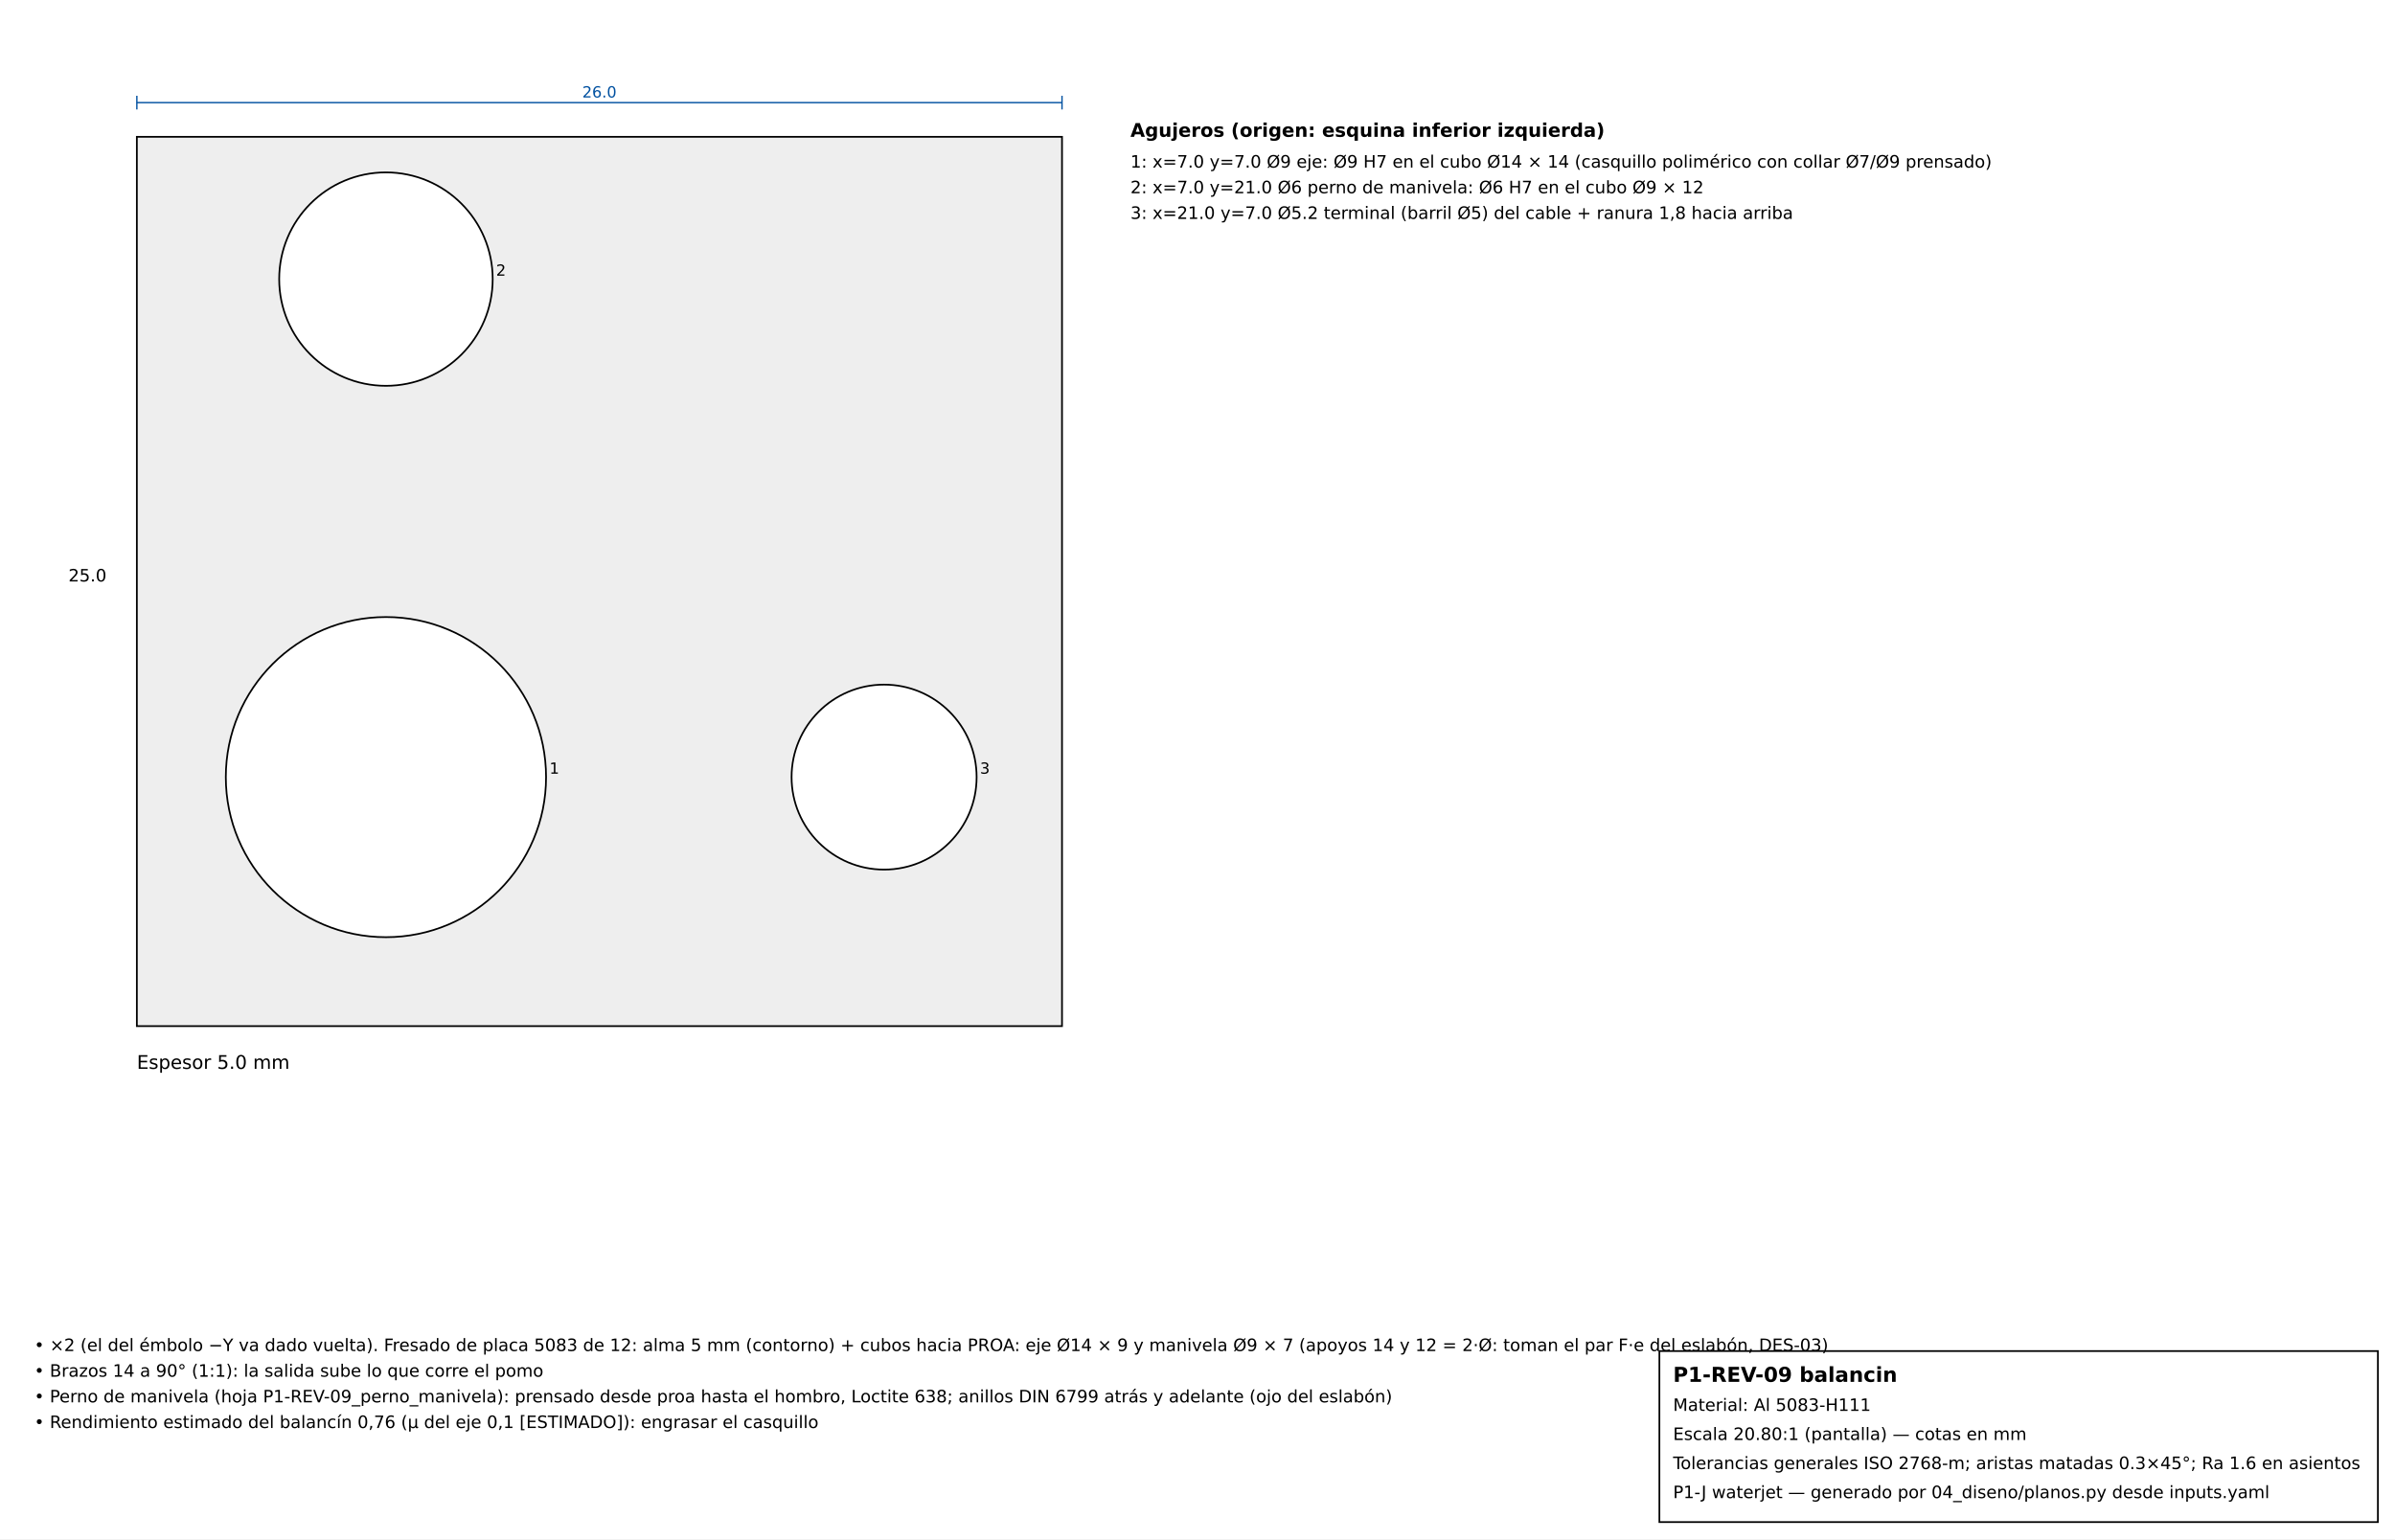
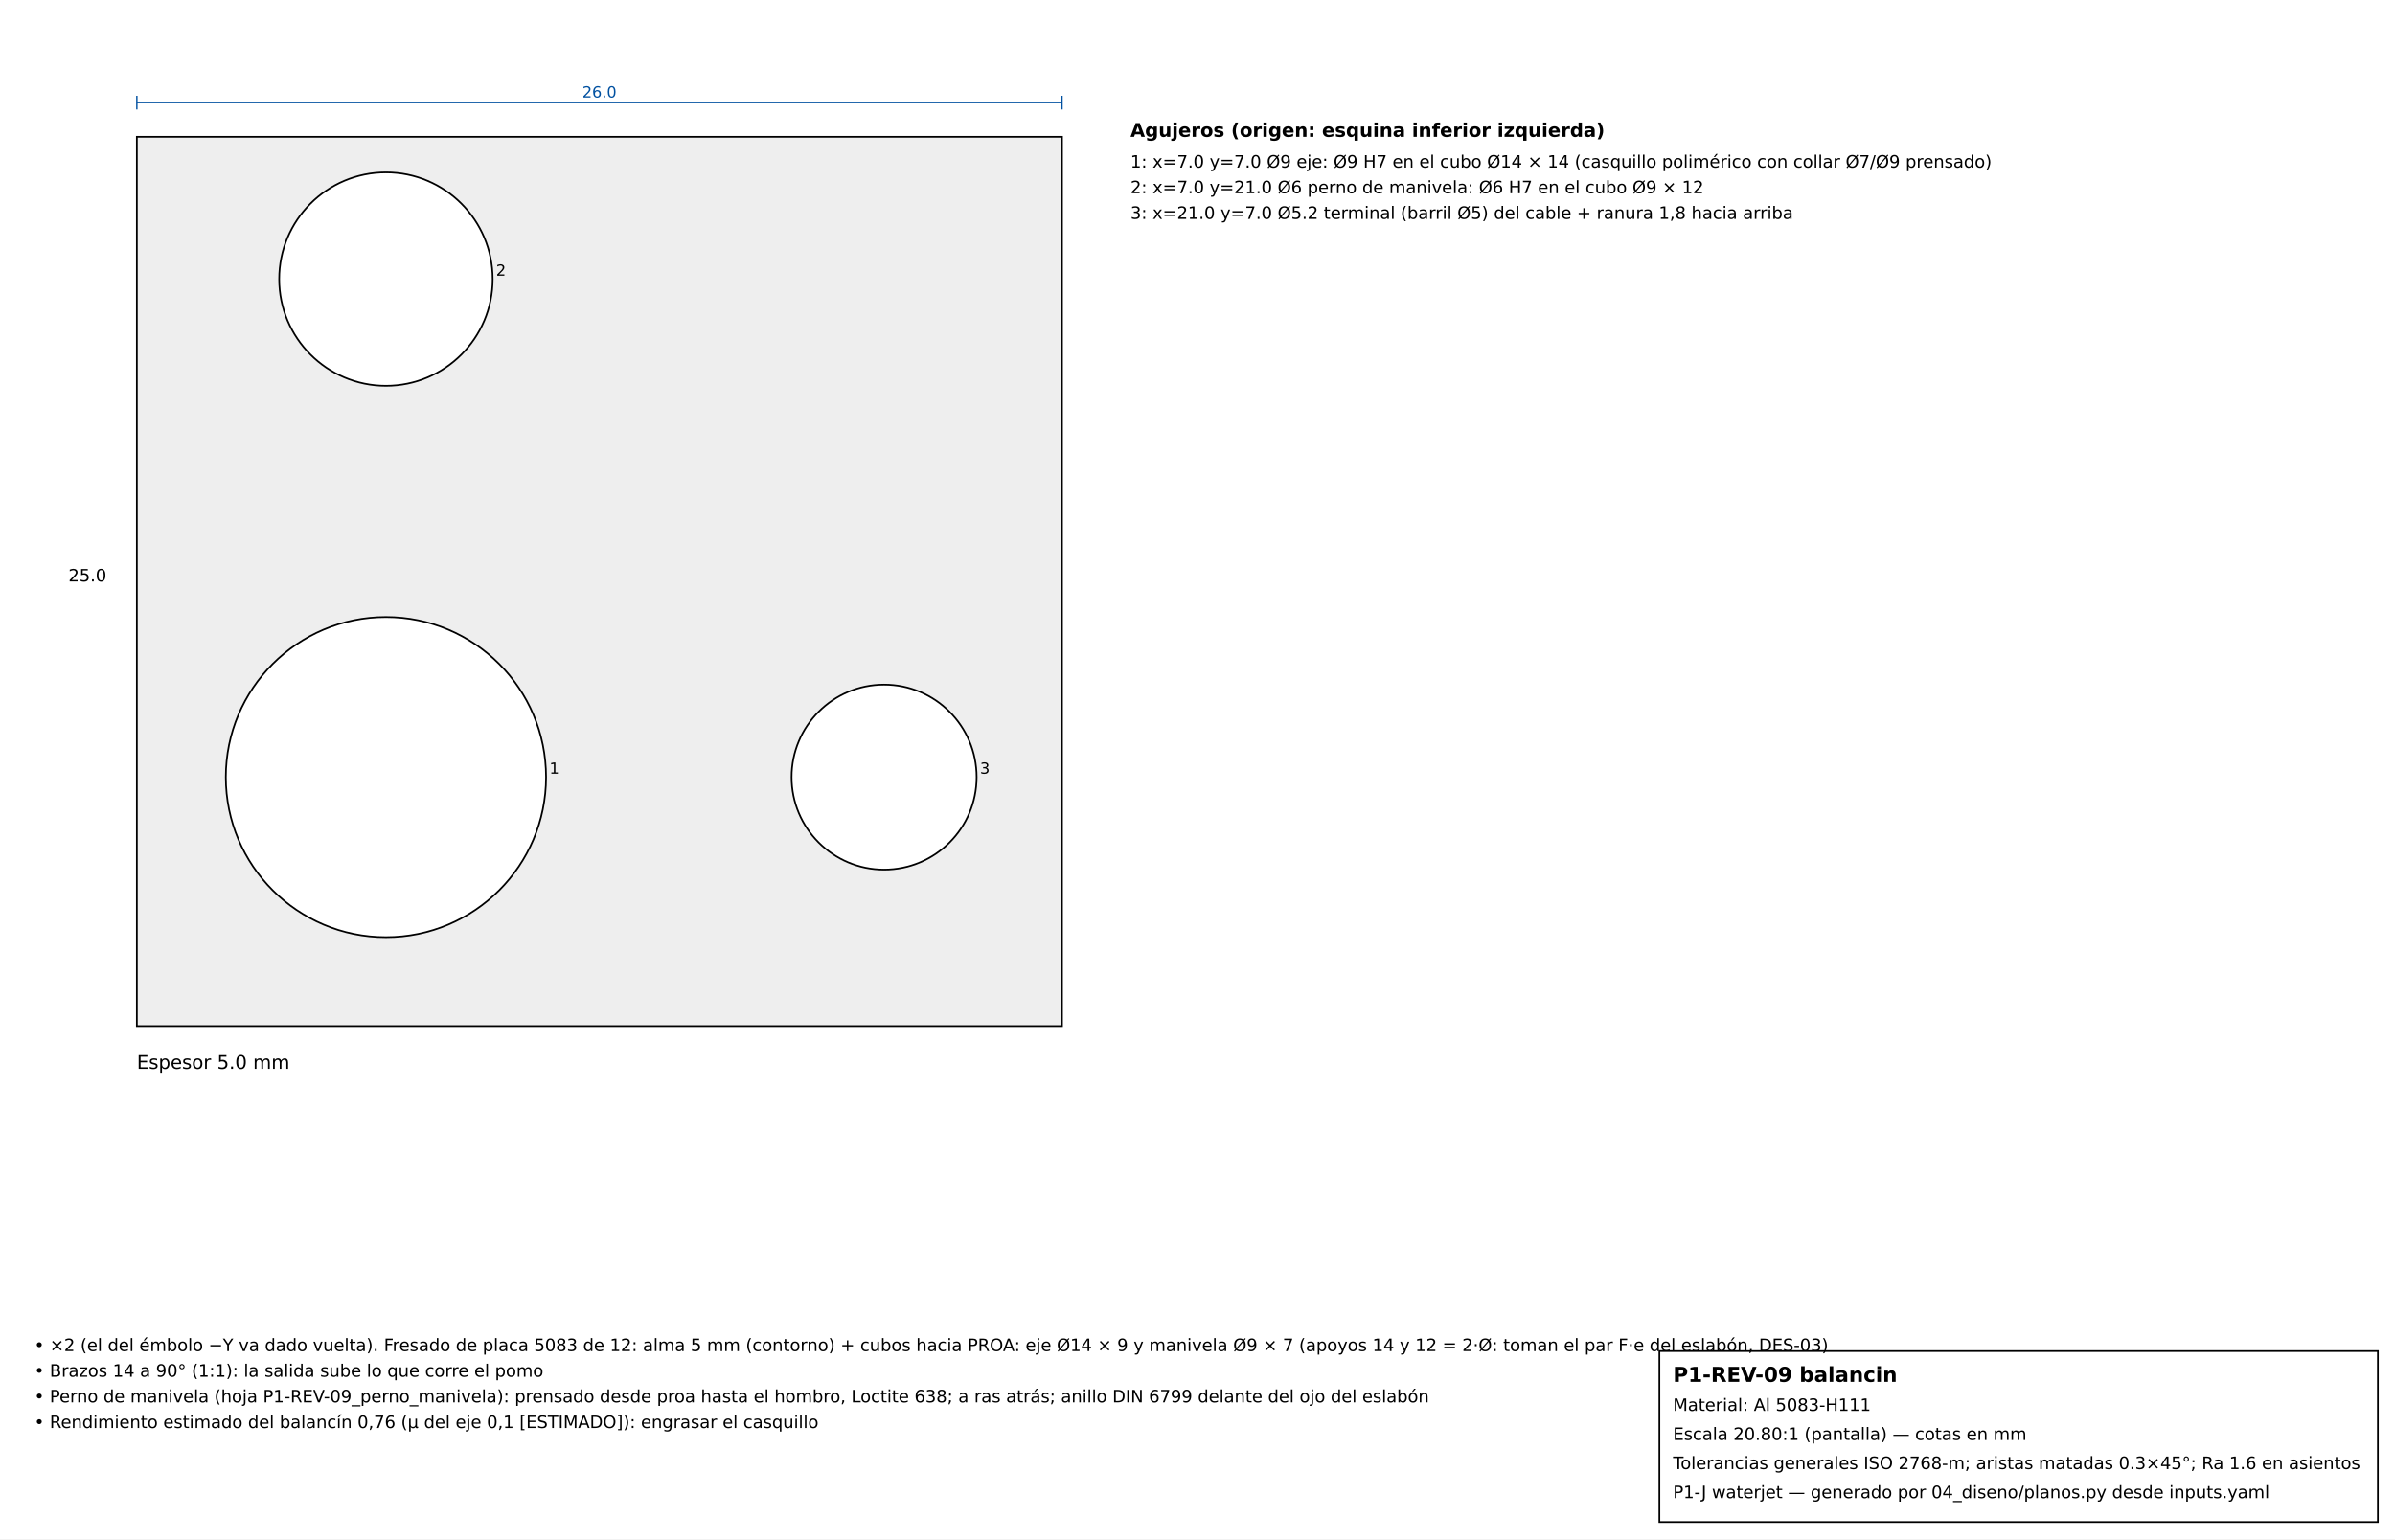
<svg xmlns="http://www.w3.org/2000/svg" baseProfile="full" height="900" version="1.1" width="1400">
  <defs />
  <rect fill="white" height="900" width="1400" x="0" y="0" />
  <rect fill="#eeeeee" height="520.0" stroke="black" width="540.8" x="80" y="80" />
  <circle cx="225.6" cy="454.4" fill="white" r="93.6" stroke="black" />
  <text font-family="DejaVu Sans" font-size="9" x="321.2" y="452.4">1</text>
  <circle cx="225.6" cy="163.2" fill="white" r="62.4" stroke="black" />
  <text font-family="DejaVu Sans" font-size="9" x="290.0" y="161.2">2</text>
  <circle cx="516.8" cy="454.4" fill="white" r="54.08" stroke="black" />
  <text font-family="DejaVu Sans" font-size="9" x="572.88" y="452.4">3</text>
  <text font-family="DejaVu Sans" font-size="11" font-weight="bold" x="660.8" y="80">Agujeros (origen: esquina inferior izquierda)</text>
  <text font-family="DejaVu Sans" font-size="10" x="660.8" y="98">1: x=7.0  y=7.0  Ø9  eje: Ø9 H7 en el cubo Ø14 × 14 (casquillo polimérico con collar Ø7/Ø9 prensado)</text>
  <text font-family="DejaVu Sans" font-size="10" x="660.8" y="113">2: x=7.0  y=21.0  Ø6  perno de manivela: Ø6 H7 en el cubo Ø9 × 12</text>
  <text font-family="DejaVu Sans" font-size="10" x="660.8" y="128">3: x=21.0  y=7.0  Ø5.2  terminal (barril Ø5) del cable + ranura 1,8 hacia arriba</text>
  <line stroke="#0050a0" stroke-width="0.8" x1="80" x2="620.8" y1="60" y2="60" />
  <line stroke="#0050a0" stroke-width="0.8" x1="80" x2="80" y1="56" y2="64" />
  <line stroke="#0050a0" stroke-width="0.8" x1="620.8" x2="620.8" y1="56" y2="64" />
  <text fill="#0050a0" font-family="DejaVu Sans" font-size="9" text-anchor="middle" x="350.4" y="57">26.0</text>
  <text font-family="DejaVu Sans" font-size="10" x="40" y="340.0">25.0</text>
  <text font-family="DejaVu Sans" font-size="11" x="80" y="625.0">Espesor 5.0 mm</text>
  <g font-family="DejaVu Sans" font-size="11">
    <rect fill="none" height="100" stroke="black" width="420" x="970" y="790" />
    <text font-size="12" font-weight="bold" x="978" y="808">P1-REV-09  balancin</text>
    <text font-size="10" font-weight="normal" x="978" y="825">Material: Al 5083-H111</text>
    <text font-size="10" font-weight="normal" x="978" y="842">Escala 20.80:1 (pantalla)  —  cotas en mm</text>
    <text font-size="10" font-weight="normal" x="978" y="859">Tolerancias generales ISO 2768-m; aristas matadas 0.3×45°; Ra 1.6 en asientos</text>
    <text font-size="10" font-weight="normal" x="978" y="876">P1-J waterjet — generado por 04_diseno/planos.py desde inputs.yaml</text>
    <text font-size="10" x="20" y="790">• ×2 (el del émbolo −Y va dado vuelta). Fresado de placa 5083 de 12: alma 5 mm (contorno) + cubos hacia PROA: eje Ø14 × 9 y manivela Ø9 × 7 (apoyos 14 y 12 = 2·Ø: toman el par F·e del eslabón, DES-03)</text>
    <text font-size="10" x="20" y="805">• Brazos 14 a 90° (1:1): la salida sube lo que corre el pomo</text>
-     <text font-size="10" x="20" y="820">• Perno de manivela (hoja P1-REV-09_perno_manivela): prensado desde proa hasta el hombro, Loctite 638; anillos DIN 6799 atrás y adelante (ojo del eslabón)</text>
+     <text font-size="10" x="20" y="820">• Perno de manivela (hoja P1-REV-09_perno_manivela): prensado desde proa hasta el hombro, Loctite 638; a ras atrás; anillo DIN 6799 delante del ojo del eslabón</text>
    <text font-size="10" x="20" y="835">• Rendimiento estimado del balancín 0,76 (μ del eje 0,1 [ESTIMADO]): engrasar el casquillo</text>
  </g>
</svg>
